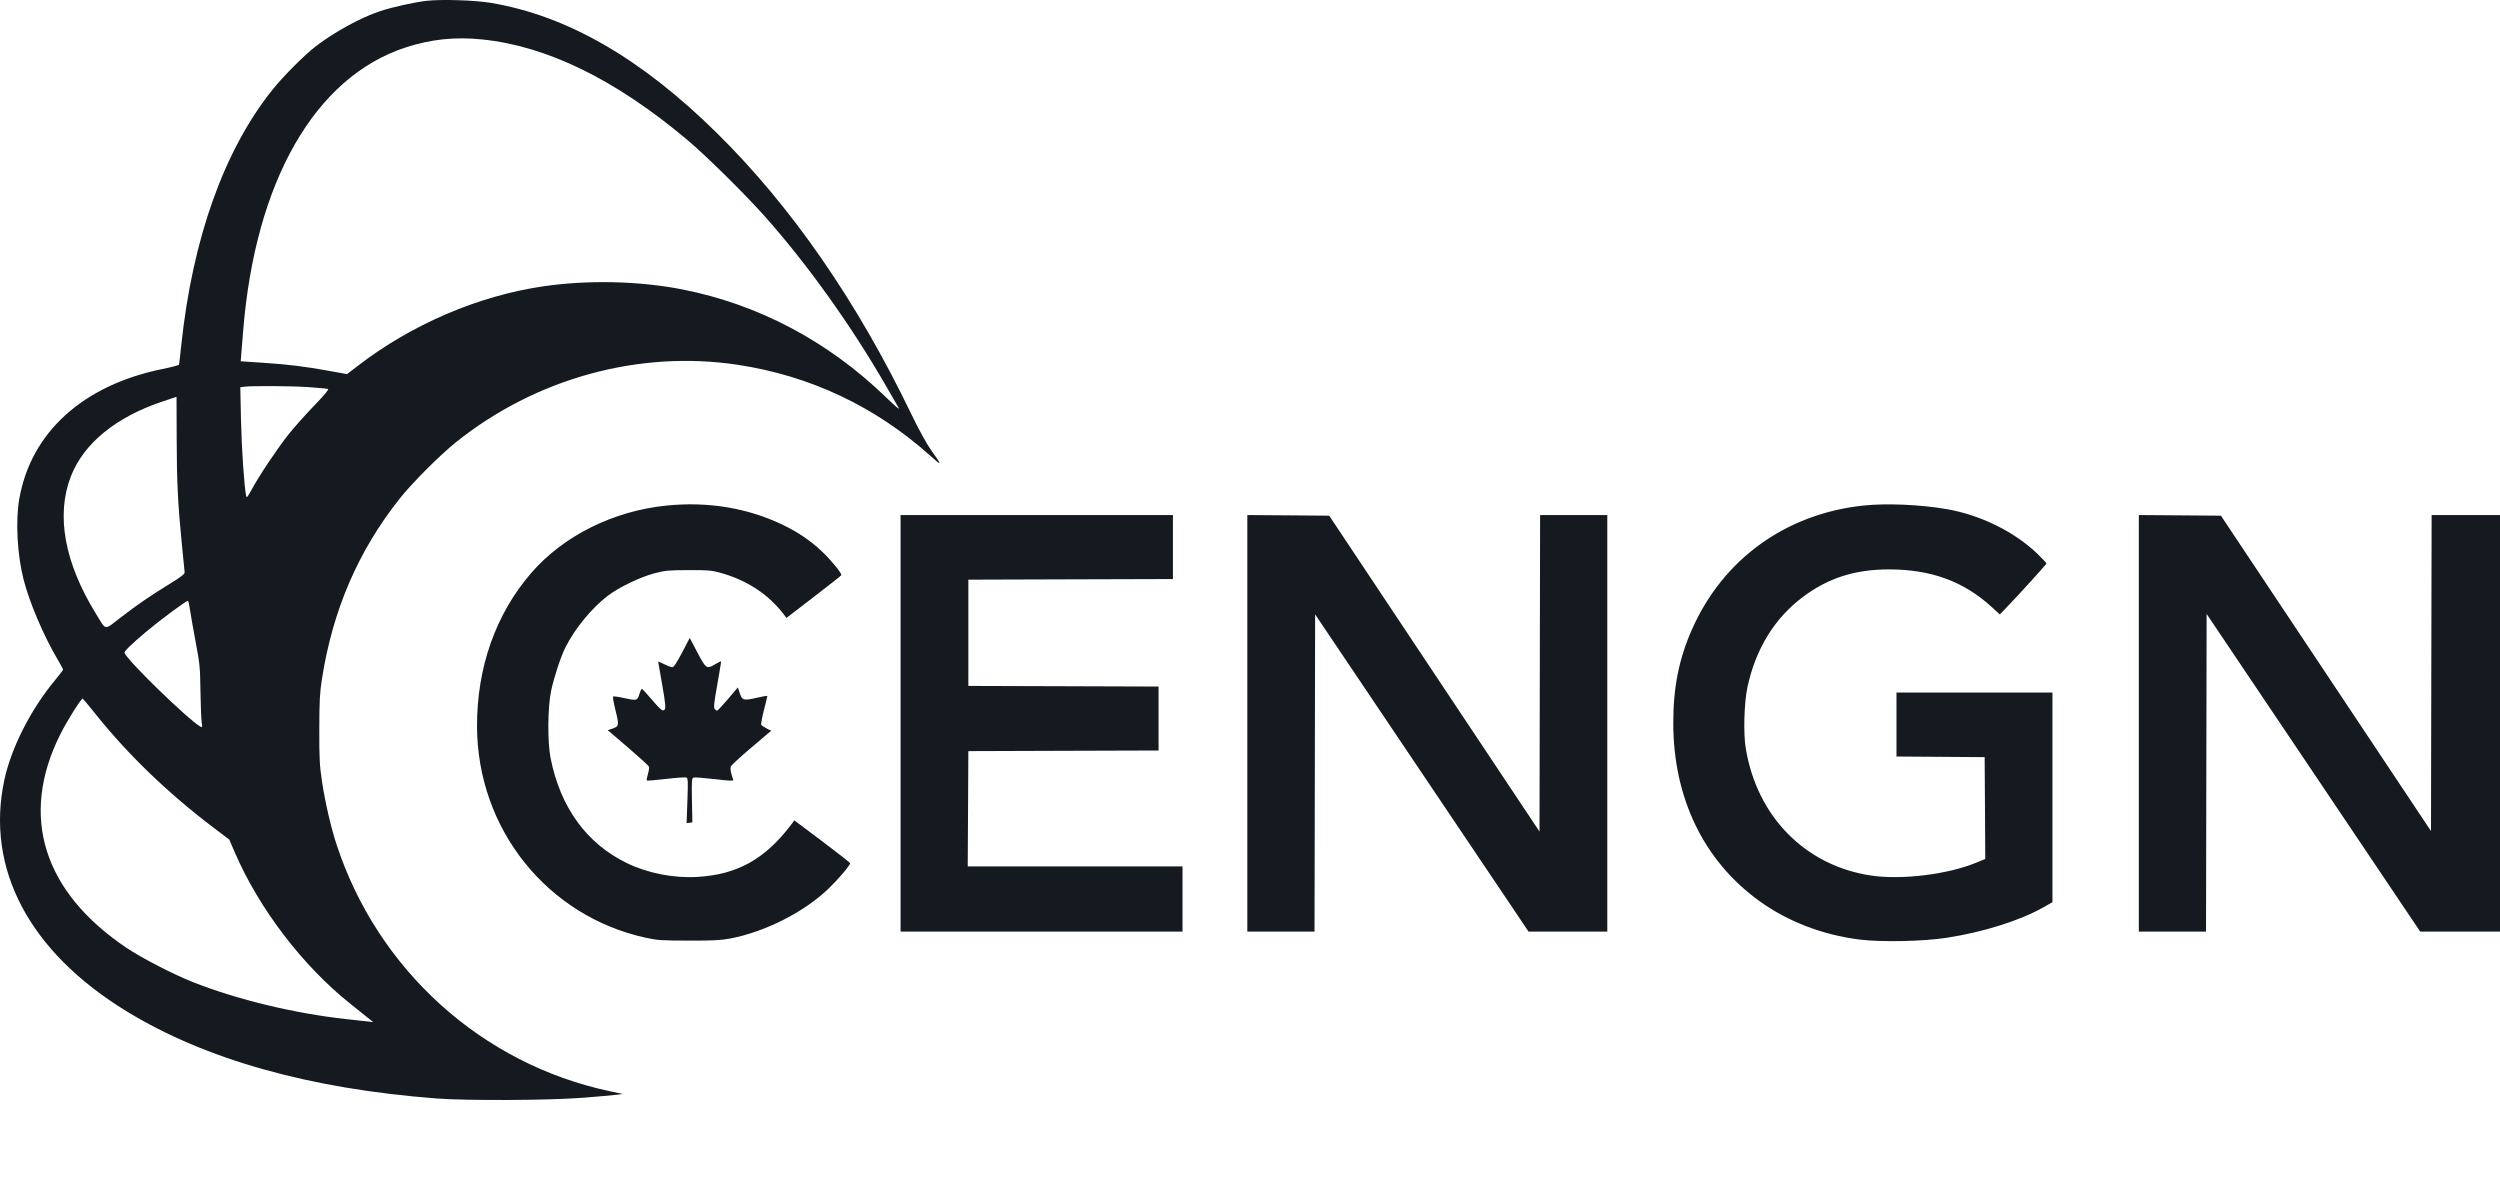
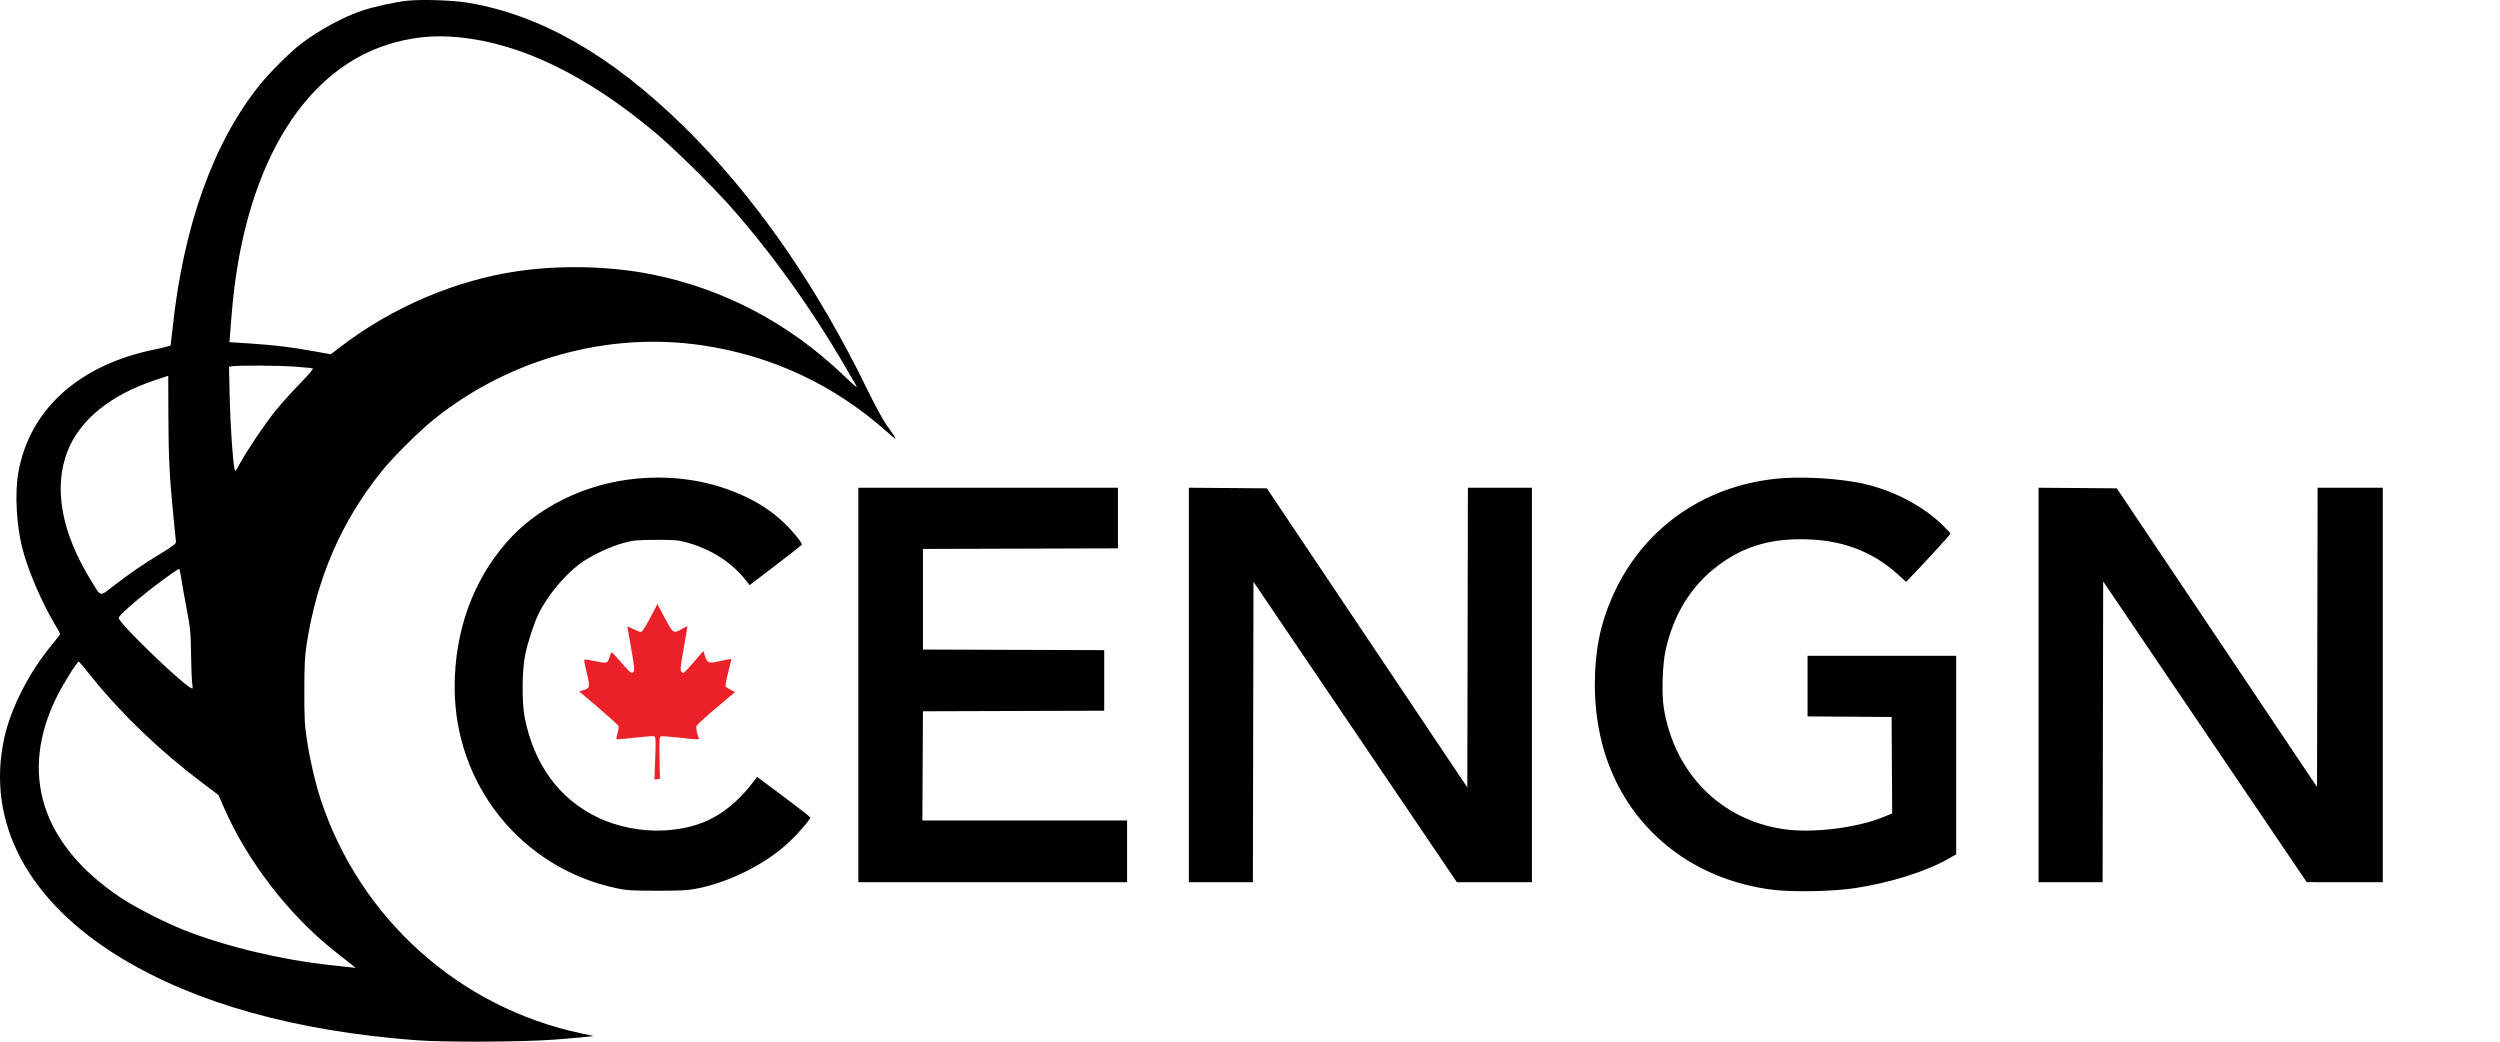
- <svg xmlns="http://www.w3.org/2000/svg" width="100" height="48" viewBox="0 0 100 48" fill="none">
-   <path fill-rule="evenodd" clip-rule="evenodd" d="M17.067 0.033C16.57 0.089 15.692 0.284 15.2 0.448C14.428 0.704 13.38 1.277 12.625 1.857C12.178 2.2 11.334 3.046 10.907 3.579C8.965 5.999 7.7 9.541 7.25 13.817C7.208 14.216 7.168 14.561 7.161 14.585C7.155 14.608 6.859 14.687 6.503 14.759C3.315 15.408 1.232 17.299 0.769 19.967C0.618 20.834 0.69 22.185 0.94 23.168C1.172 24.085 1.74 25.422 2.298 26.366C2.421 26.574 2.522 26.762 2.522 26.784C2.522 26.805 2.38 26.994 2.206 27.202C1.234 28.369 0.453 29.904 0.175 31.193C-0.59 34.747 1.173 38.079 5.081 40.462C8.229 42.383 12.372 43.547 17.448 43.938C18.656 44.032 21.975 44.016 23.304 43.911C23.898 43.864 24.503 43.811 24.648 43.793L24.912 43.76L24.393 43.649C19.27 42.561 15.097 38.788 13.457 33.764C13.234 33.082 13.006 32.093 12.883 31.276C12.784 30.622 12.77 30.358 12.772 29.175C12.774 28.045 12.791 27.716 12.876 27.171C13.304 24.412 14.324 22.043 15.983 19.95C16.49 19.311 17.585 18.214 18.24 17.688C21.427 15.133 25.562 13.996 29.505 14.591C32.404 15.03 35.003 16.255 37.201 18.22C37.702 18.668 37.704 18.649 37.219 17.969C37.061 17.747 36.729 17.138 36.443 16.544C34.27 12.036 31.647 8.248 28.666 5.312C25.641 2.332 22.698 0.636 19.656 0.118C19.01 0.008 17.671 -0.036 17.067 0.033ZM19.279 1.577C21.884 1.842 24.608 3.174 27.482 5.587C28.233 6.217 29.799 7.762 30.588 8.65C32.31 10.586 34.062 13.04 35.468 15.484C35.674 15.842 35.888 16.212 35.942 16.305C36.008 16.417 35.839 16.278 35.439 15.89C33.123 13.649 30.34 12.176 27.288 11.576C25.562 11.237 23.507 11.192 21.722 11.454C19.121 11.836 16.466 12.976 14.309 14.636L13.882 14.965L13.181 14.838C12.186 14.657 11.521 14.576 10.511 14.51L9.629 14.452L9.65 14.183C9.662 14.035 9.695 13.621 9.724 13.262C10.203 7.255 12.597 3.076 16.235 1.895C17.242 1.568 18.203 1.467 19.279 1.577ZM12.352 15.486C12.74 15.513 13.087 15.546 13.123 15.559C13.166 15.574 12.969 15.81 12.571 16.221C12.231 16.573 11.77 17.088 11.548 17.367C11.098 17.932 10.36 19.035 10.065 19.586C9.896 19.9 9.868 19.93 9.845 19.827C9.771 19.499 9.664 17.922 9.639 16.779L9.612 15.491L9.75 15.471C10.037 15.428 11.673 15.437 12.352 15.486ZM7.067 17.524C7.07 19.258 7.115 20.169 7.278 21.81C7.332 22.355 7.38 22.841 7.385 22.891C7.391 22.959 7.243 23.075 6.794 23.352C5.973 23.857 5.529 24.162 4.83 24.698C4.146 25.224 4.264 25.241 3.842 24.558C2.579 22.512 2.231 20.607 2.836 19.053C3.348 17.737 4.635 16.684 6.489 16.064C6.802 15.96 7.059 15.873 7.061 15.872C7.063 15.871 7.066 16.614 7.067 17.524ZM26.663 20.222C24.526 20.438 22.529 21.435 21.24 22.93C19.828 24.569 19.078 26.693 19.081 29.041C19.087 33.155 21.883 36.655 25.848 37.514C26.293 37.61 26.491 37.623 27.551 37.625C28.511 37.627 28.843 37.61 29.207 37.541C30.602 37.276 32.167 36.483 33.136 35.551C33.532 35.17 34.009 34.609 34.005 34.529C34.004 34.507 33.502 34.111 32.889 33.652L31.775 32.815L31.655 32.974C30.605 34.365 29.494 34.985 27.887 35.077C26.934 35.132 25.89 34.924 25.056 34.515C23.456 33.729 22.416 32.294 22.024 30.328C21.894 29.679 21.906 28.281 22.047 27.623C22.163 27.078 22.431 26.268 22.618 25.894C22.99 25.148 23.666 24.325 24.309 23.833C24.747 23.498 25.587 23.091 26.16 22.937C26.594 22.82 26.723 22.808 27.527 22.804C28.301 22.801 28.465 22.814 28.799 22.907C29.874 23.203 30.734 23.767 31.355 24.579L31.459 24.717L32.543 23.884C33.139 23.426 33.638 23.032 33.652 23.009C33.689 22.949 33.245 22.404 32.878 22.058C32.422 21.629 31.944 21.302 31.343 21.009C29.936 20.323 28.334 20.054 26.663 20.222ZM74.539 20.222C71.432 20.55 68.916 22.369 67.676 25.183C67.157 26.362 66.931 27.494 66.931 28.918C66.931 31.916 68.15 34.438 70.374 36.041C71.51 36.86 72.89 37.392 74.371 37.581C75.23 37.691 76.926 37.657 77.864 37.512C79.344 37.283 80.812 36.82 81.75 36.285L82.098 36.087V31.895V27.702H78.978H75.859V28.982V30.261L77.622 30.273L79.386 30.286L79.399 32.322L79.411 34.358L79.063 34.502C77.924 34.975 76.076 35.204 74.851 35.023C72.215 34.633 70.276 32.666 69.829 29.925C69.73 29.323 69.765 28.107 69.898 27.485C70.225 25.959 70.981 24.729 72.117 23.877C73.129 23.118 74.2 22.776 75.565 22.776C77.242 22.777 78.55 23.256 79.666 24.278L79.994 24.578L80.175 24.389C80.739 23.805 81.858 22.574 81.858 22.54C81.858 22.517 81.691 22.338 81.486 22.142C80.575 21.266 79.207 20.595 77.863 20.364C76.806 20.182 75.459 20.124 74.539 20.222ZM36.023 28.934V37.265H41.662H47.301V35.961V34.657H43.005H38.709L38.722 32.351L38.734 30.045L42.538 30.032L46.342 30.02V28.741V27.462L42.538 27.449L38.734 27.437V25.312V23.187L42.826 23.174L46.917 23.162V21.883V20.603H41.47H36.023V28.934ZM49.893 28.933V37.265H51.237H52.581L52.593 30.919L52.605 24.574L56.874 30.919L61.143 37.265H62.717H64.292V28.934V20.603H62.948H61.604L61.592 26.933L61.58 33.262L57.374 26.945L53.168 20.627L51.531 20.614L49.893 20.602V28.933ZM85.553 28.933V37.265H86.897H88.241L88.253 30.911L88.265 24.558L92.537 30.91L96.808 37.263L98.404 37.264L100 37.265V28.934V20.603H98.632H97.265L97.252 26.923L97.24 33.243L93.039 26.935L88.837 20.627L87.195 20.614L85.553 20.602V28.933ZM7.607 24.43C7.639 24.649 7.741 25.231 7.834 25.722C7.989 26.539 8.005 26.703 8.018 27.63C8.026 28.188 8.048 28.75 8.067 28.879C8.1 29.099 8.096 29.11 8.012 29.062C7.527 28.786 5.107 26.436 4.982 26.119C4.958 26.057 5.221 25.798 5.834 25.28C6.376 24.822 7.441 24.032 7.516 24.032C7.535 24.032 7.576 24.211 7.607 24.43ZM27.283 26.103C27.065 26.519 26.952 26.688 26.89 26.688C26.843 26.688 26.697 26.633 26.566 26.567C26.435 26.5 26.328 26.457 26.328 26.471C26.328 26.486 26.392 26.859 26.472 27.3C26.626 28.159 26.643 28.356 26.568 28.402C26.492 28.45 26.41 28.379 26.058 27.967C25.876 27.754 25.708 27.569 25.685 27.556C25.661 27.544 25.612 27.637 25.575 27.763C25.497 28.031 25.474 28.036 24.913 27.912C24.714 27.868 24.538 27.846 24.521 27.862C24.505 27.878 24.551 28.132 24.623 28.425C24.77 29.02 24.762 29.058 24.476 29.152L24.311 29.207L25.122 29.902C25.567 30.284 25.944 30.628 25.958 30.666C25.973 30.704 25.954 30.839 25.916 30.966C25.878 31.092 25.859 31.207 25.872 31.221C25.886 31.234 26.23 31.206 26.637 31.158C27.045 31.11 27.412 31.084 27.453 31.1C27.52 31.125 27.525 31.236 27.496 32.028L27.464 32.927L27.58 32.911L27.695 32.894L27.678 32.013C27.663 31.24 27.67 31.129 27.738 31.103C27.78 31.086 28.161 31.115 28.584 31.165C29.155 31.233 29.349 31.242 29.332 31.199C29.234 30.942 29.198 30.735 29.236 30.653C29.26 30.602 29.632 30.261 30.063 29.895L30.847 29.23L30.663 29.136C30.562 29.084 30.466 29.021 30.45 28.995C30.433 28.97 30.481 28.706 30.556 28.41C30.632 28.114 30.694 27.858 30.694 27.841C30.695 27.825 30.517 27.853 30.3 27.904C29.745 28.034 29.688 28.02 29.593 27.732L29.515 27.496L29.119 27.962C28.902 28.217 28.706 28.427 28.683 28.427C28.661 28.427 28.617 28.396 28.586 28.358C28.542 28.304 28.565 28.09 28.692 27.38C28.782 26.88 28.85 26.463 28.843 26.454C28.836 26.445 28.735 26.494 28.619 26.563C28.264 26.772 28.245 26.76 27.898 26.103L27.589 25.517L27.283 26.103ZM3.879 28.632C5.155 30.221 6.754 31.756 8.546 33.11L9.17 33.582L9.397 34.107C10.369 36.355 12.108 38.632 14.017 40.154C14.36 40.428 14.706 40.704 14.785 40.768L14.929 40.885L14.737 40.862C14.631 40.85 14.232 40.805 13.849 40.764C11.797 40.541 9.485 39.984 7.729 39.289C6.934 38.974 5.669 38.323 5.067 37.918C1.725 35.671 0.78 32.649 2.402 29.392C2.676 28.842 3.239 27.944 3.31 27.944C3.319 27.944 3.575 28.254 3.879 28.632Z" fill="#141A1F" />
+ <svg xmlns="http://www.w3.org/2000/svg" width="96" height="40" viewBox="0 0 96 40" fill="none">
+   <path fill-rule="evenodd" clip-rule="evenodd" d="M15.616 0.03C15.161 0.081 14.358 0.258 13.908 0.407C13.201 0.64 12.243 1.161 11.552 1.688C11.143 2 10.371 2.769 9.979 3.253C8.203 5.454 7.045 8.674 6.633 12.561C6.595 12.924 6.559 13.237 6.553 13.259C6.546 13.28 6.276 13.351 5.951 13.417C3.033 14.007 1.127 15.727 0.703 18.152C0.565 18.94 0.631 20.168 0.86 21.062C1.073 21.896 1.592 23.111 2.103 23.969C2.216 24.158 2.308 24.329 2.308 24.349C2.308 24.369 2.177 24.54 2.018 24.73C1.129 25.79 0.414 27.185 0.16 28.357C-0.54 31.588 1.073 34.617 4.649 36.784C7.53 38.53 11.32 39.588 15.965 39.944C17.07 40.029 20.107 40.015 21.323 39.919C21.866 39.877 22.42 39.828 22.552 39.812L22.794 39.781L22.319 39.681C17.632 38.692 13.813 35.262 12.313 30.694C12.109 30.074 11.9 29.175 11.788 28.433C11.697 27.838 11.685 27.598 11.686 26.523C11.688 25.495 11.704 25.197 11.781 24.701C12.173 22.192 13.106 20.039 14.624 18.137C15.088 17.555 16.09 16.558 16.69 16.08C19.605 13.757 23.389 12.723 26.997 13.265C29.649 13.663 32.027 14.777 34.039 16.564C34.497 16.971 34.498 16.953 34.055 16.336C33.911 16.134 33.607 15.58 33.345 15.04C31.356 10.941 28.957 7.498 26.23 4.829C23.461 2.12 20.769 0.578 17.985 0.108C17.394 0.008 16.169 -0.033 15.616 0.03ZM17.64 1.433C20.024 1.675 22.516 2.885 25.145 5.079C25.832 5.652 27.266 7.057 27.988 7.863C29.563 9.624 31.167 11.855 32.453 14.076C32.642 14.402 32.837 14.738 32.887 14.822C32.947 14.925 32.793 14.798 32.426 14.446C30.307 12.408 27.761 11.069 24.968 10.524C23.389 10.215 21.508 10.174 19.875 10.413C17.495 10.761 15.066 11.796 13.093 13.305L12.702 13.604L12.061 13.489C11.15 13.325 10.541 13.251 9.617 13.191L8.81 13.139L8.83 12.894C8.841 12.759 8.871 12.382 8.897 12.056C9.336 6.596 11.526 2.796 14.855 1.722C15.777 1.425 16.655 1.334 17.64 1.433ZM11.302 14.078C11.657 14.103 11.974 14.133 12.008 14.145C12.047 14.158 11.867 14.372 11.502 14.746C11.191 15.066 10.77 15.535 10.566 15.788C10.155 16.302 9.479 17.305 9.209 17.805C9.054 18.091 9.029 18.118 9.008 18.025C8.94 17.727 8.843 16.292 8.82 15.254L8.794 14.083L8.922 14.064C9.184 14.025 10.681 14.034 11.302 14.078ZM6.466 15.931C6.469 17.507 6.51 18.335 6.659 19.828C6.708 20.323 6.752 20.765 6.757 20.81C6.763 20.872 6.627 20.977 6.216 21.229C5.465 21.688 5.059 21.965 4.419 22.453C3.793 22.931 3.902 22.946 3.516 22.325C2.36 20.466 2.041 18.733 2.595 17.321C3.064 16.125 4.241 15.168 5.938 14.604C6.224 14.509 6.459 14.43 6.461 14.429C6.462 14.428 6.465 15.104 6.466 15.931ZM24.397 18.384C22.442 18.58 20.613 19.487 19.434 20.846C18.142 22.335 17.456 24.266 17.459 26.401C17.465 30.141 20.022 33.322 23.65 34.103C24.058 34.191 24.239 34.203 25.209 34.204C26.087 34.206 26.391 34.191 26.724 34.128C28 33.887 29.433 33.166 30.319 32.319C30.682 31.973 31.118 31.463 31.114 31.39C31.113 31.37 30.654 31.011 30.093 30.592L29.074 29.832L28.964 29.977C28.004 31.241 26.987 31.805 25.517 31.888C24.645 31.938 23.689 31.749 22.926 31.377C21.462 30.663 20.51 29.358 20.152 27.571C20.033 26.981 20.044 25.71 20.173 25.112C20.279 24.617 20.524 23.88 20.695 23.54C21.036 22.862 21.654 22.114 22.243 21.666C22.643 21.362 23.412 20.992 23.936 20.852C24.334 20.745 24.451 20.734 25.187 20.731C25.895 20.728 26.045 20.74 26.351 20.824C27.334 21.094 28.122 21.606 28.689 22.345L28.785 22.47L29.776 21.713C30.322 21.296 30.778 20.938 30.791 20.918C30.825 20.863 30.419 20.367 30.083 20.053C29.666 19.663 29.228 19.366 28.679 19.099C27.391 18.476 25.925 18.231 24.397 18.384ZM68.202 18.383C65.36 18.682 63.058 20.336 61.923 22.894C61.448 23.965 61.242 24.994 61.242 26.289C61.242 29.015 62.357 31.307 64.392 32.765C65.431 33.509 66.694 33.992 68.049 34.164C68.835 34.264 70.386 34.234 71.245 34.102C72.599 33.894 73.942 33.472 74.8 32.986L75.119 32.806V28.995V25.184H72.264H69.41V26.347V27.51L71.024 27.521L72.638 27.533L72.649 29.384L72.66 31.234L72.342 31.366C71.3 31.796 69.609 32.003 68.488 31.839C66.076 31.485 64.302 29.696 63.892 27.204C63.803 26.657 63.834 25.552 63.956 24.986C64.255 23.599 64.947 22.481 65.987 21.707C66.912 21.017 67.893 20.706 69.141 20.706C70.675 20.706 71.872 21.142 72.894 22.071L73.194 22.344L73.36 22.172C73.875 21.64 74.899 20.522 74.899 20.491C74.899 20.47 74.746 20.308 74.559 20.129C73.725 19.333 72.474 18.723 71.244 18.512C70.277 18.347 69.044 18.295 68.202 18.383ZM32.96 26.304V33.877H38.12H43.28V32.692V31.506H39.349H35.419L35.43 29.41L35.441 27.313L38.922 27.302L42.402 27.291V26.128V24.965L38.922 24.954L35.441 24.942V23.011V21.079L39.185 21.068L42.929 21.056V19.893V18.73H37.945H32.96V26.304ZM45.652 26.303V33.877H46.881H48.111L48.122 28.109L48.133 22.34L52.039 28.109L55.945 33.877H57.386H58.826V26.304V18.73H57.597H56.367L56.356 24.484L56.345 30.238L52.497 24.495L48.648 18.752L47.15 18.74L45.652 18.729V26.303ZM78.281 26.303V33.877H79.51H80.74L80.751 28.101L80.762 22.326L84.67 28.1L88.579 33.875L90.039 33.876L91.499 33.877V26.304V18.73H90.248H88.996L88.985 24.475L88.974 30.221L85.13 24.486L81.285 18.752L79.783 18.74L78.281 18.729V26.303ZM6.961 22.209C6.989 22.409 7.083 22.937 7.168 23.384C7.31 24.126 7.325 24.276 7.336 25.118C7.343 25.625 7.364 26.136 7.381 26.253C7.411 26.453 7.408 26.463 7.331 26.42C6.887 26.169 4.673 24.033 4.559 23.744C4.537 23.688 4.777 23.453 5.338 22.982C5.834 22.565 6.808 21.847 6.877 21.847C6.894 21.847 6.932 22.01 6.961 22.209ZM3.549 26.029C4.717 27.473 6.18 28.869 7.819 30.1L8.391 30.529L8.598 31.007C9.487 33.05 11.079 35.12 12.825 36.504C13.139 36.752 13.456 37.004 13.528 37.062L13.66 37.168L13.484 37.147C13.387 37.136 13.022 37.096 12.672 37.058C10.794 36.856 8.679 36.349 7.072 35.717C6.345 35.431 5.187 34.839 4.636 34.471C1.578 32.428 0.714 29.681 2.198 26.72C2.448 26.22 2.964 25.404 3.029 25.404C3.037 25.404 3.271 25.685 3.549 26.029Z" fill="black" />
+   <path d="M24.606 24.264C24.662 24.264 24.765 24.11 24.965 23.731L25.245 23.199L25.528 23.731C25.845 24.329 25.863 24.34 26.187 24.15C26.294 24.087 26.386 24.043 26.392 24.051C26.399 24.059 26.337 24.438 26.255 24.892C26.138 25.538 26.117 25.733 26.157 25.782C26.186 25.816 26.226 25.844 26.246 25.844C26.267 25.844 26.446 25.654 26.645 25.421L27.007 24.998L27.078 25.213C27.166 25.474 27.218 25.487 27.726 25.369C27.924 25.323 28.087 25.297 28.086 25.312C28.086 25.327 28.029 25.56 27.96 25.829C27.891 26.099 27.847 26.338 27.862 26.361C27.877 26.384 27.965 26.441 28.058 26.488L28.226 26.574L27.509 27.179C27.114 27.512 26.774 27.822 26.752 27.868C26.717 27.942 26.75 28.131 26.84 28.365C26.855 28.404 26.678 28.396 26.156 28.334C25.768 28.288 25.42 28.262 25.381 28.277C25.319 28.301 25.313 28.402 25.326 29.105L25.342 29.905L25.236 29.92L25.131 29.935L25.16 29.118C25.186 28.398 25.181 28.297 25.121 28.274C25.083 28.259 24.747 28.283 24.374 28.327C24.002 28.371 23.687 28.397 23.674 28.384C23.662 28.372 23.68 28.267 23.714 28.152C23.749 28.037 23.766 27.915 23.753 27.88C23.74 27.845 23.395 27.532 22.987 27.185L22.246 26.554L22.396 26.504C22.659 26.418 22.666 26.383 22.531 25.843C22.465 25.576 22.423 25.346 22.438 25.331C22.453 25.316 22.614 25.336 22.796 25.376C23.31 25.489 23.331 25.485 23.402 25.241C23.436 25.126 23.481 25.041 23.503 25.053C23.524 25.064 23.678 25.232 23.844 25.426C24.166 25.801 24.241 25.865 24.311 25.822C24.379 25.78 24.364 25.601 24.223 24.82C24.15 24.419 24.091 24.08 24.091 24.067C24.091 24.053 24.189 24.092 24.309 24.153C24.429 24.214 24.562 24.264 24.606 24.264Z" fill="#EB2028" />
</svg>
